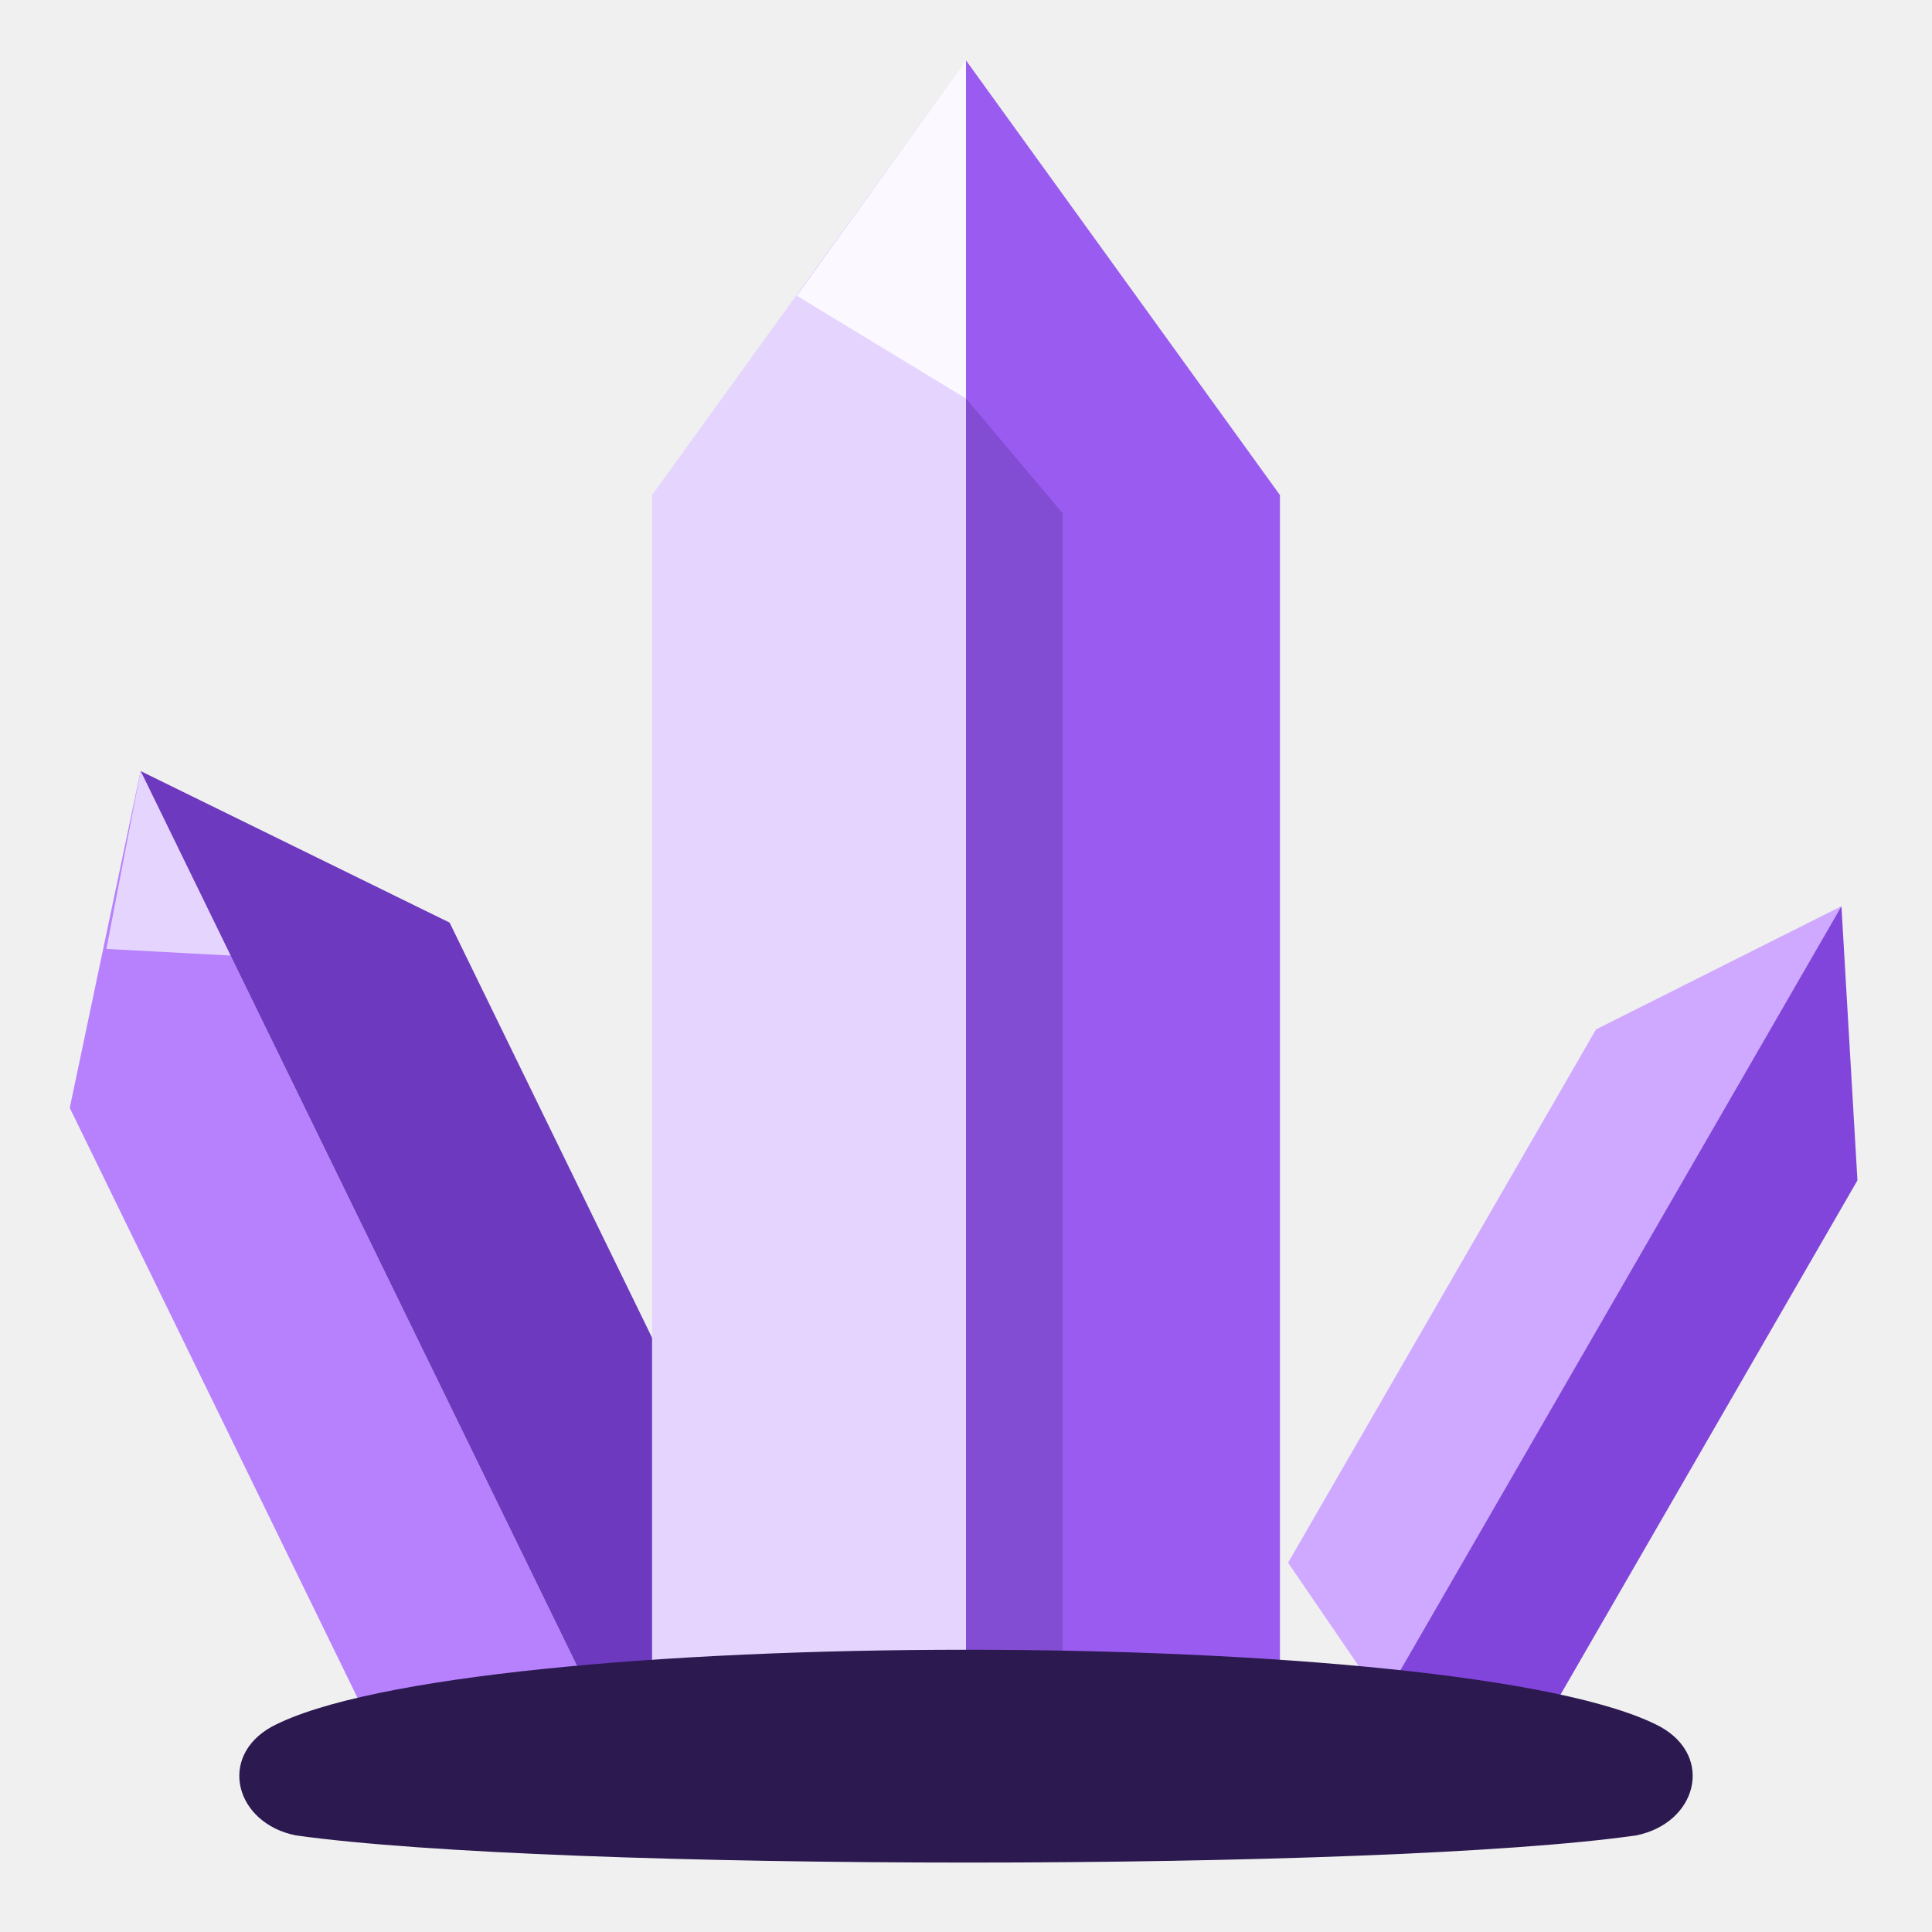
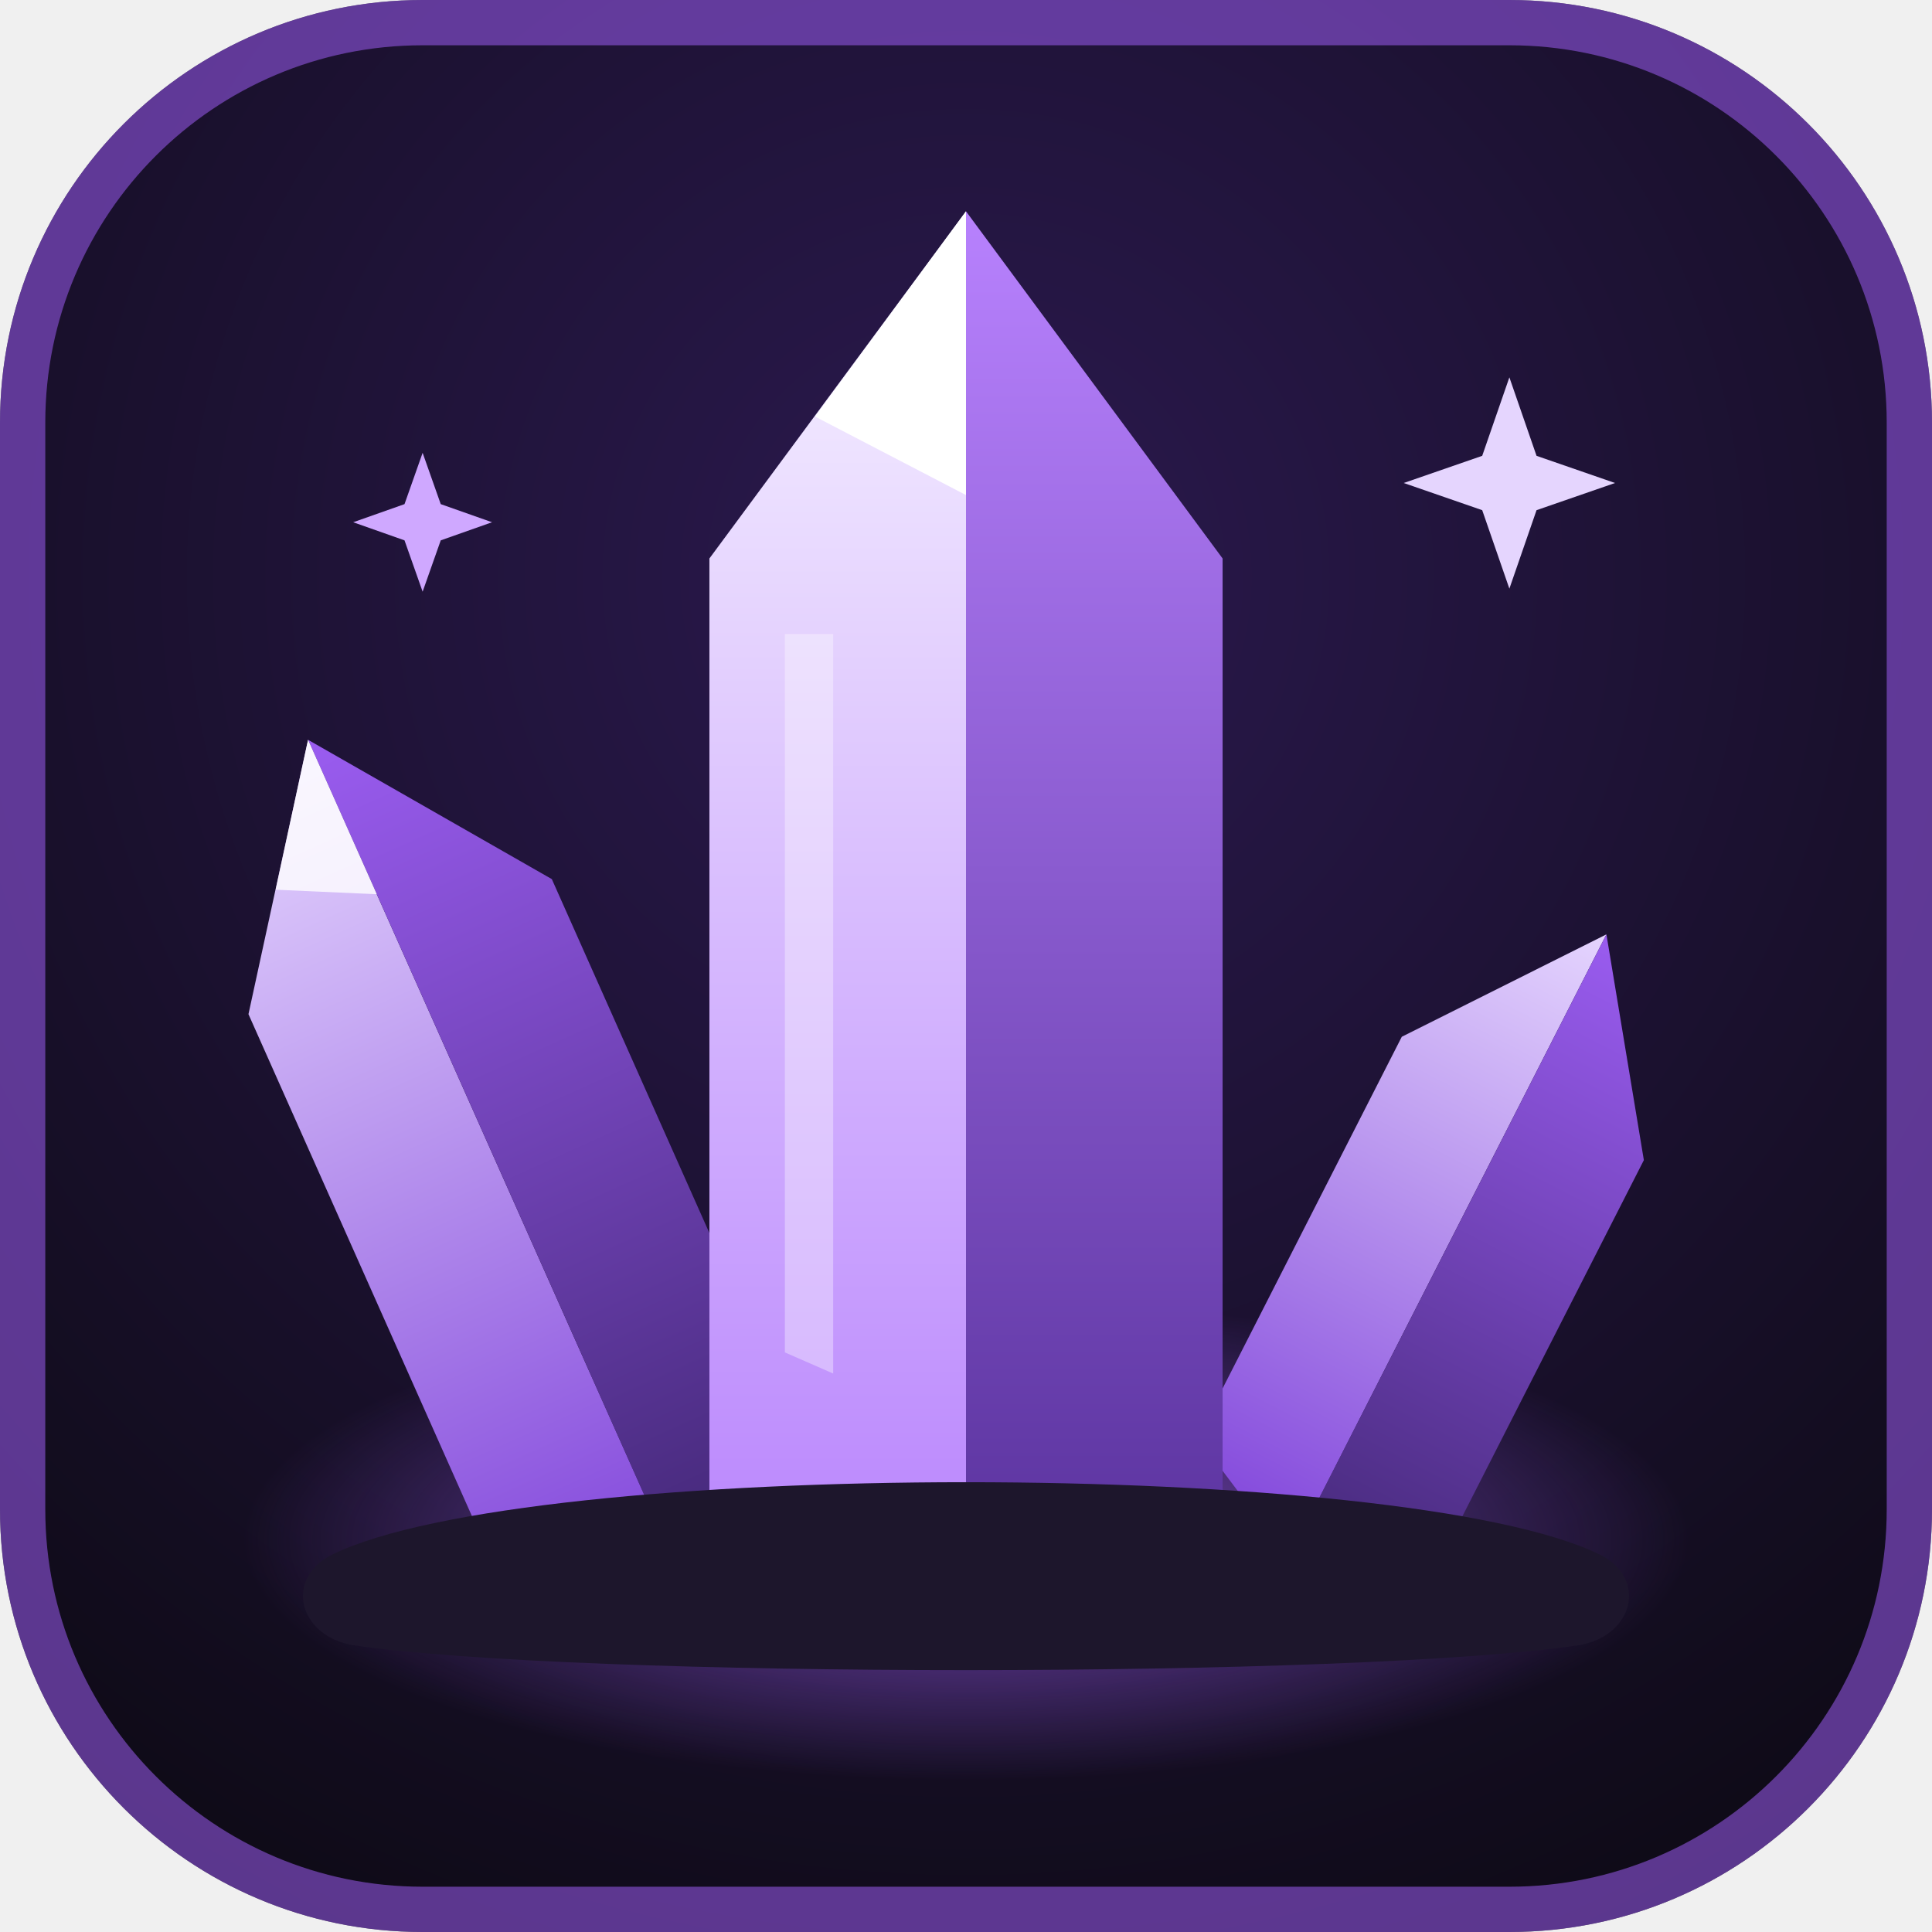
- <svg xmlns="http://www.w3.org/2000/svg" viewBox="0 0 32 32">
-   <g transform="rotate(-26 10 28.5)">
-     <path fill="#b781fd" d="M10 11 6.5 15.5V27l3.5 1.6z" />
-     <path fill="#6d39be" d="M10 11 13.5 15.5V27l-3.5 1.6z" />
-     <path fill="#e5d5fe" d="M10 11 8.2 13.4 10 14.4z" />
+ <svg xmlns="http://www.w3.org/2000/svg" viewBox="0 0 64 64">
+   <defs>
+     <radialGradient id="bg" cx=".5" cy=".3" r=".8">
+       <stop offset="0" stop-color="#2b194f" />
+       <stop offset="1" stop-color="#0d0a14" />
+     </radialGradient>
+     <radialGradient id="glow" cx=".5" cy=".5" r=".5">
+       <stop offset="0" stop-color="#9a5cf0" stop-opacity=".75" />
+       <stop offset="1" stop-color="#9a5cf0" stop-opacity="0" />
+     </radialGradient>
+     <linearGradient id="faceLight" x1="0" y1="0" x2="0" y2="1">
+       <stop offset="0" stop-color="#f8f5ff" />
+       <stop offset="1" stop-color="#b781fd" />
+     </linearGradient>
+     <linearGradient id="faceDark" x1="0" y1="0" x2="0" y2="1">
+       <stop offset="0" stop-color="#b781fd" />
+       <stop offset="1" stop-color="#57309b" />
+     </linearGradient>
+     <linearGradient id="sideLight" x1="0" y1="0" x2="0" y2="1">
+       <stop offset="0" stop-color="#e5d5fe" />
+       <stop offset="1" stop-color="#8145db" />
+     </linearGradient>
+     <linearGradient id="sideDark" x1="0" y1="0" x2="0" y2="1">
+       <stop offset="0" stop-color="#9a5cf0" />
+       <stop offset="1" stop-color="#442878" />
+     </linearGradient>
+   </defs>
+   <rect width="64" height="64" rx="14" fill="url(#bg)" />
+   <rect x=".75" y=".75" width="62.5" height="62.5" rx="13.25" fill="none" stroke="#9a5cf0" stroke-opacity=".55" stroke-width="1.5" />
+   <ellipse cx="32" cy="51" rx="24" ry="8" fill="url(#glow)" />
+   <g transform="rotate(-24 22 51)">
+     <path fill="url(#sideLight)" d="M22 22 16.5 29.5V49.5l5.5 2.7z" />
+     <path fill="url(#sideDark)" d="M22 22 27.5 29.5V49.5l-5.5 2.7z" />
+     <path fill="#fff" fill-opacity=".8" d="M22 22 19 26.1 22 27.6z" />
  </g>
-   <g transform="rotate(30 23 28)">
-     <path fill="#cfa8ff" d="M23 13 20.5 16.8V27l2.5 1.2z" />
-     <path fill="#8145db" d="M23 13 25.5 16.8V27l-2.5 1.2z" />
+   <g transform="rotate(27 43 51)">
+     <path fill="url(#sideLight)" d="M43 28.5 38.5 34.6V49.5l4.5 2.2z" />
+     <path fill="url(#sideDark)" d="M43 28.5 47.5 34.6V49.5l-4.5 2.2z" />
  </g>
-   <path fill="#e5d5fe" d="M16 1 10.8 8.2V27.6L16 30z" />
-   <path fill="#9a5cf0" d="M16 1 21.2 8.2V27.6L16 30z" />
-   <path fill="#fff" d="M16 1 13.2 4.9 16 6.6z" opacity=".85" />
-   <path fill="#57309b" d="M16 6.6V30l1.6-.7V8.5z" opacity=".35" />
-   <path fill="#2b194f" d="M4.5 28.6c3.2-1.7 19.8-1.7 23 0 .9.5.6 1.6-.4 1.8-4.2.6-17.9.6-22.2 0-1-.2-1.3-1.3-.4-1.8z" />
+   <path fill="url(#faceLight)" d="M32 7 23.5 18.5V50l8.5 3.8z" />
+   <path fill="url(#faceDark)" d="M32 7 40.5 18.5V50l-8.5 3.8z" />
+   <path fill="#fff" d="M32 7 27 13.8 32 16.4z" />
+   <path fill="#fff" fill-opacity=".35" d="M26 21h1.6v24.5L26 44.8z" />
+   <path fill="#1d162c" d="M11 51.5c6.5-3.2 35.5-3.2 42 0 1.6.8 1.1 2.7-.7 3-7.4 1.1-33.2 1.1-40.6 0-1.8-.3-2.3-2.2-.7-3z" />
+   <path fill="#e5d5fe" d="M50 12.5l.9 2.6 2.6.9-2.6.9-.9 2.6-.9-2.6-2.6-.9 2.6-.9z" />
+   <path fill="#cfa8ff" d="M14 15l.6 1.7 1.7.6-1.7.6-.6 1.7-.6-1.7-1.7-.6 1.7-.6z" />
</svg>
